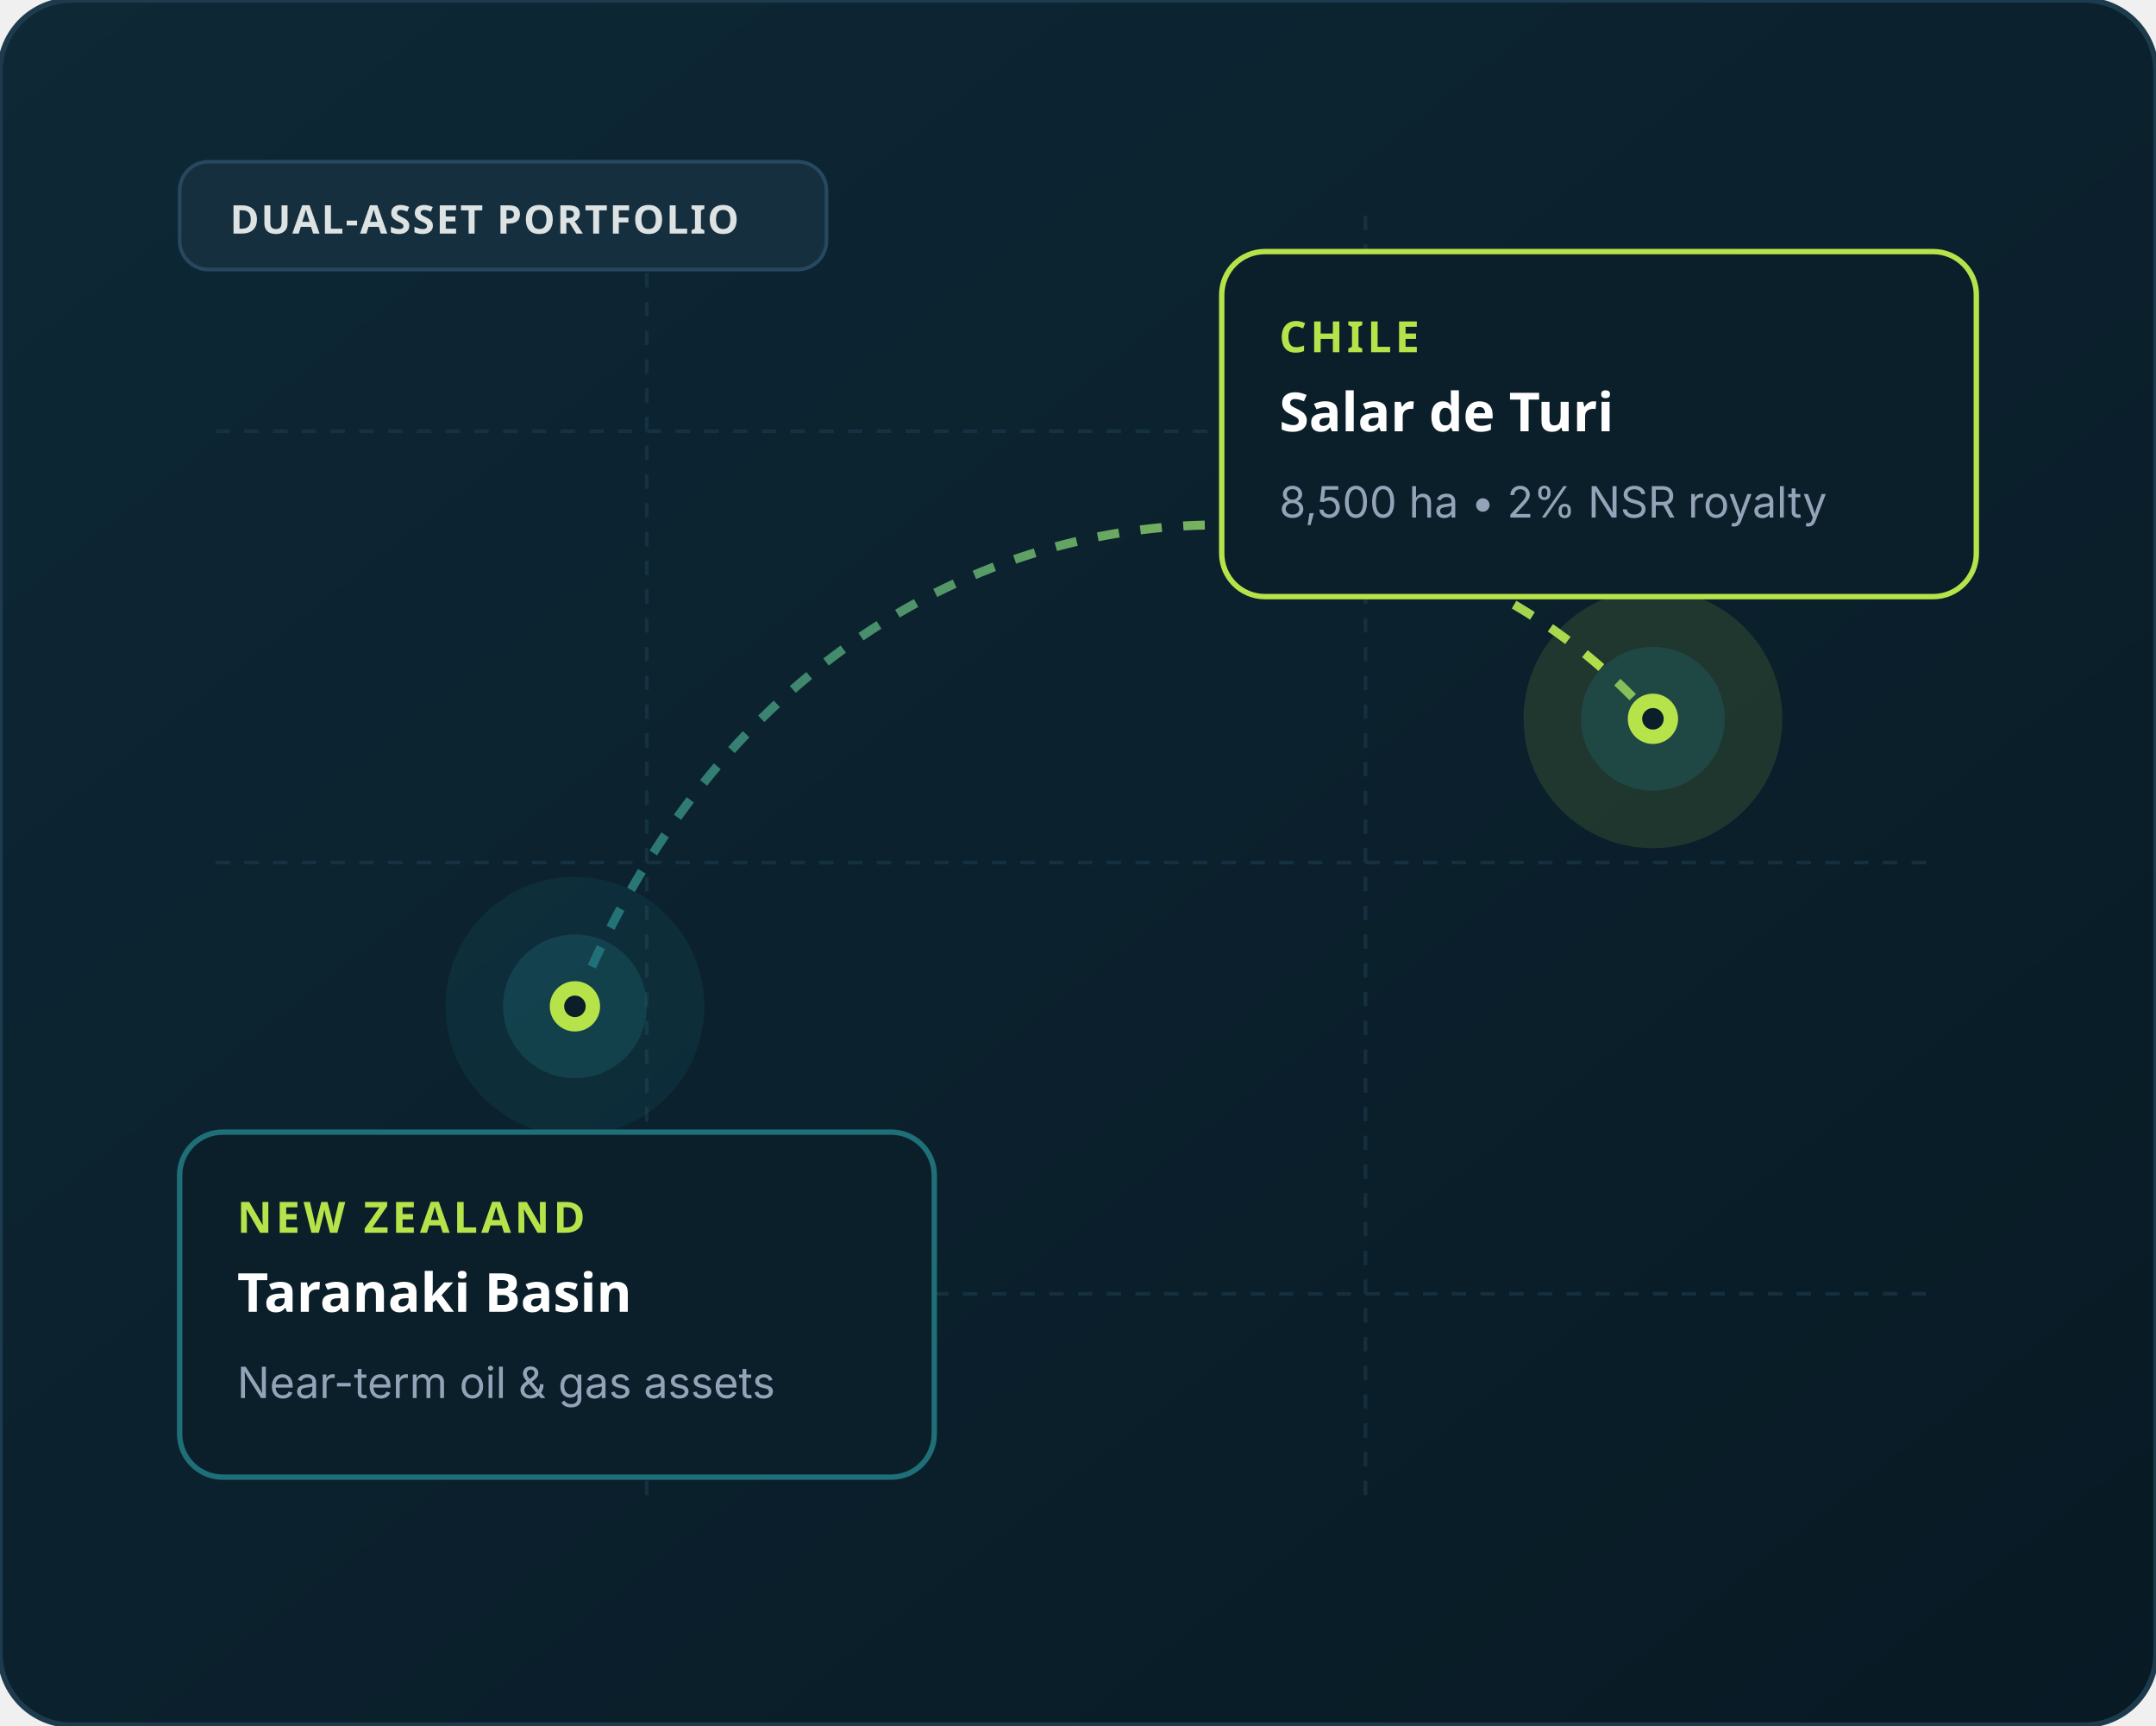
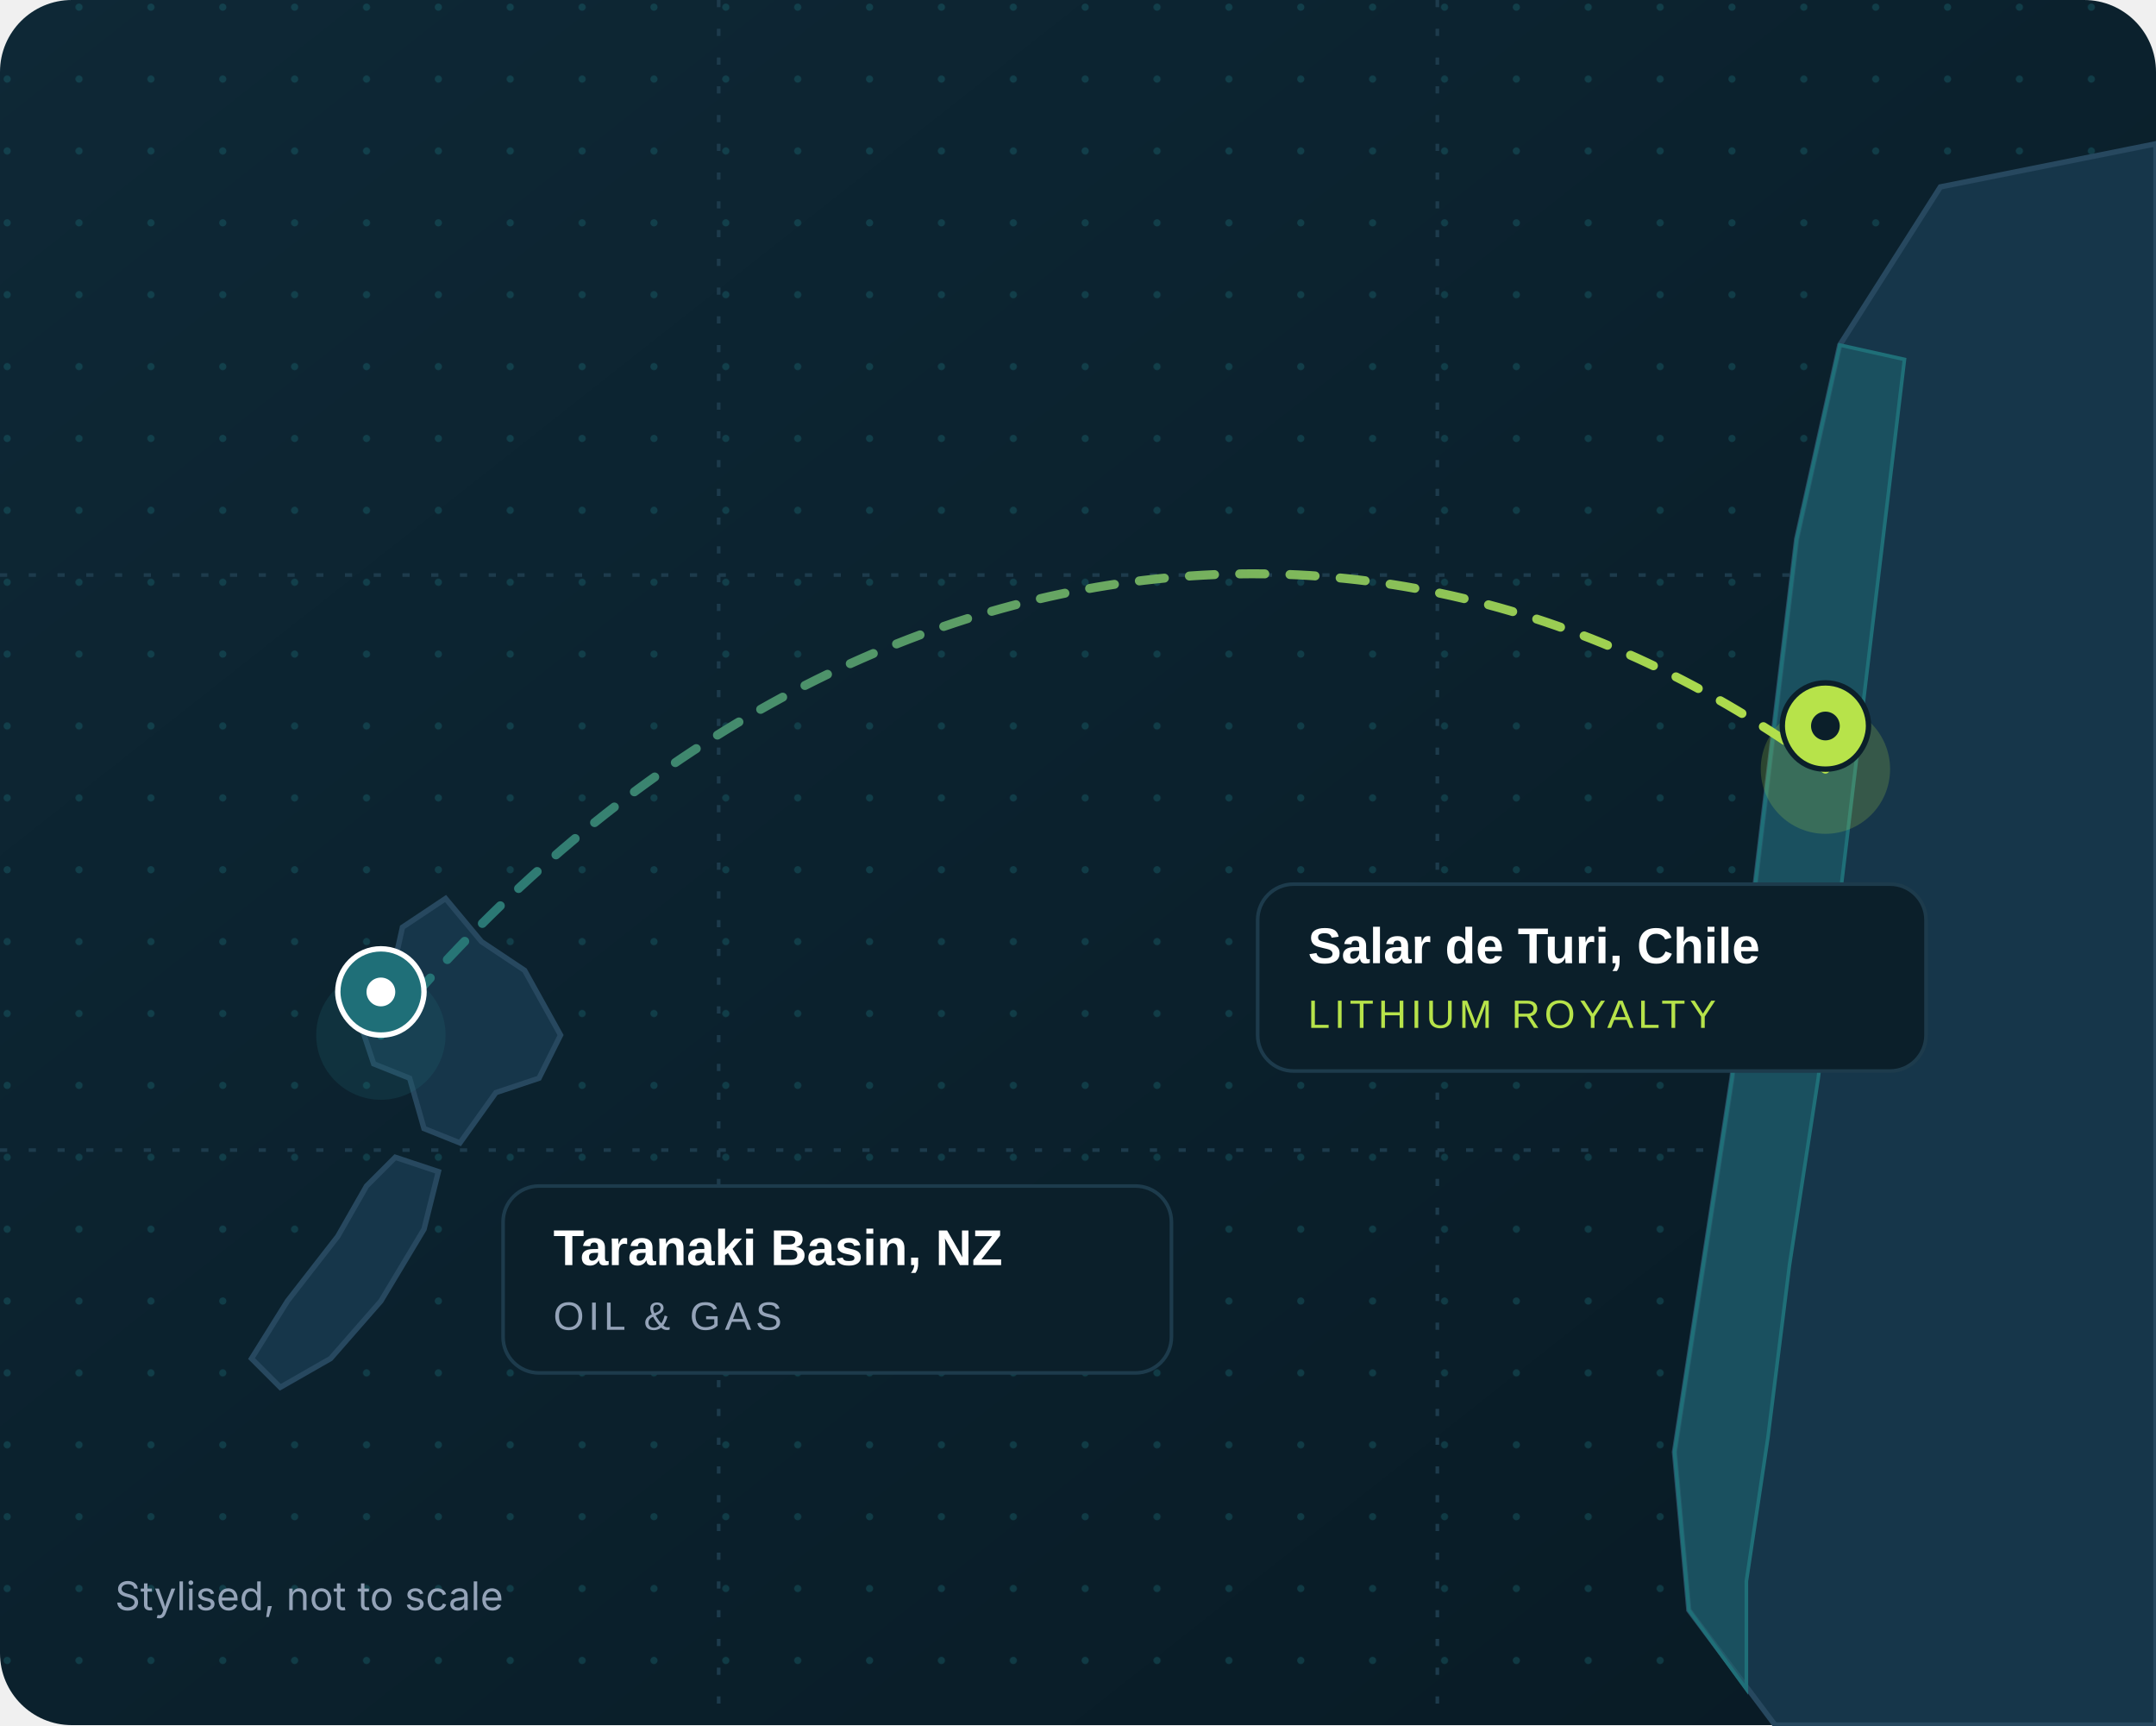
- <svg xmlns="http://www.w3.org/2000/svg" viewBox="0 0 600 480" width="100%" height="100%">
+ <svg xmlns="http://www.w3.org/2000/svg" viewBox="0 0 600 480" width="600" height="480" role="img" aria-labelledby="t d">
  <defs>
-     <linearGradient id="card-grad" x1="0%" y1="0%" x2="100%" y2="100%">
-       <stop offset="0%" stop-color="#0E2836" />
-       <stop offset="100%" stop-color="#081A24" />
+     <linearGradient id="bg" x1="0" y1="0" x2="1" y2="1">
+       <stop offset="0" stop-color="#0E2836" />
+       <stop offset="1" stop-color="#081A24" />
    </linearGradient>
-     <linearGradient id="line-teal" x1="0%" y1="0%" x2="100%" y2="0%">
-       <stop offset="0%" stop-color="#1F6F78" />
-       <stop offset="100%" stop-color="#B7E34A" />
+     <linearGradient id="route" x1="0" y1="0" x2="1" y2="0">
+       <stop offset="0" stop-color="#1F6F78" />
+       <stop offset="1" stop-color="#B7E34A" />
    </linearGradient>
+     <pattern id="dots" width="20" height="20" patternUnits="userSpaceOnUse">
+       <circle cx="2" cy="2" r="1" fill="#1F6F78" fill-opacity="0.35" />
+     </pattern>
  </defs>
-   <rect width="600" height="480" rx="20" fill="url(#card-grad)" stroke="#1D3B4C" stroke-width="1.5" />
-   <g stroke="#1D3B4C" stroke-width="1" stroke-dasharray="4 4" opacity="0.6">
-     <line x1="60" y1="120" x2="540" y2="120" />
-     <line x1="60" y1="240" x2="540" y2="240" />
-     <line x1="60" y1="360" x2="540" y2="360" />
-     <line x1="180" y1="60" x2="180" y2="420" />
-     <line x1="380" y1="60" x2="380" y2="420" />
+   <rect width="600" height="480" rx="20" fill="url(#bg)" />
+   <rect width="600" height="480" rx="20" fill="url(#dots)" />
+   <g stroke="#1D3B4C" stroke-width="1" fill="none">
+     <path d="M0 160 H600 M0 320 H600 M200 0 V480 M400 0 V480" stroke-dasharray="2 6" />
  </g>
-   <path d="M 160,280 C 220,130 380,110 460,200" fill="none" stroke="url(#line-teal)" stroke-width="2.5" stroke-dasharray="6 6" />
-   <g transform="translate(160, 280)">
-     <circle r="36" fill="#1F6F78" fill-opacity="0.15" />
-     <circle r="20" fill="#1F6F78" fill-opacity="0.3" />
-     <circle r="7" fill="#B7E34A" />
-     <circle r="3" fill="#0B1F2A" />
+   <path d="M600 40 L540 52 L512 96 L500 150 L494 200 L488 250 L482 300 L474 352 L466 404 L470 448 L494 480 L600 480 Z" fill="#16364A" stroke="#27485F" stroke-width="1.5" />
+   <path d="M512 96 L500 150 L494 200 L488 250 L482 300 L474 352 L466 404 L470 448 L486 470 L486 440 L492 400 L498 352 L506 300 L512 250 L518 200 L524 150 L530 100 Z" fill="#1F6F78" fill-opacity="0.45" stroke="#1F6F78" stroke-width="1" />
+   <path d="M112 258 L124 250 L134 262 L146 270 L156 288 L150 300 L138 304 L128 318 L118 314 L114 300 L104 296 L100 284 L108 276 Z" fill="#16364A" stroke="#27485F" stroke-width="1.5" />
+   <path d="M110 322 L122 326 L118 342 L106 362 L92 378 L78 386 L70 378 L80 362 L94 344 L102 330 Z" fill="#16364A" stroke="#27485F" stroke-width="1.5" />
+   <path d="M106 288 C 220 150, 380 120, 508 214" fill="none" stroke="url(#route)" stroke-width="2.5" stroke-dasharray="7 7" stroke-linecap="round" />
+   <g transform="translate(106 288)">
+     <circle r="18" fill="#1F6F78" fill-opacity="0.2" />
+     <path d="M0 -2 C -8 -2 -12 -9 -12 -14 A 12 12 0 1 1 12 -14 C 12 -9 8 -2 0 -2 Z" transform="translate(0 2)" fill="#1F6F78" stroke="#FFFFFF" stroke-width="1.5" />
+     <circle cy="-12" r="4" fill="#FFFFFF" />
  </g>
-   <g transform="translate(50, 315)">
-     <rect width="210" height="96" rx="12" fill="#0B1F2A" stroke="#1F6F78" stroke-width="1.5" />
-     <text x="16" y="28" fill="#B7E34A" font-family="'Space Grotesk', sans-serif" font-size="12" font-weight="700" letter-spacing="1">NEW ZEALAND</text>
-     <text x="16" y="50" fill="#FFFFFF" font-family="'Space Grotesk', sans-serif" font-size="15" font-weight="700">Taranaki Basin</text>
-     <text x="16" y="74" fill="#94A3B8" font-family="'Inter', sans-serif" font-size="12">Near-term oil &amp; gas assets</text>
+   <g font-family="Space Grotesk, Segoe UI, Arial, sans-serif">
+     <rect x="140" y="330" width="186" height="52" rx="10" fill="#0B1F2A" stroke="#1D3B4C" />
+     <text x="154" y="352" font-size="14" font-weight="700" fill="#FFFFFF">Taranaki Basin, NZ</text>
+     <text x="154" y="370" font-size="11" letter-spacing="1.2" fill="#94A3B8">OIL &amp; GAS</text>
  </g>
-   <g transform="translate(460, 200)">
-     <circle r="36" fill="#B7E34A" fill-opacity="0.12" />
-     <circle r="20" fill="#1F6F78" fill-opacity="0.3" />
-     <circle r="7" fill="#B7E34A" />
-     <circle r="3" fill="#0B1F2A" />
+   <g transform="translate(508 214)">
+     <circle r="18" fill="#B7E34A" fill-opacity="0.2" />
+     <path d="M0 -2 C -8 -2 -12 -9 -12 -14 A 12 12 0 1 1 12 -14 C 12 -9 8 -2 0 -2 Z" transform="translate(0 2)" fill="#B7E34A" stroke="#0B1F2A" stroke-width="1.5" />
+     <circle cy="-12" r="4" fill="#0B1F2A" />
  </g>
-   <g transform="translate(340, 70)">
-     <rect width="210" height="96" rx="12" fill="#0B1F2A" stroke="#B7E34A" stroke-width="1.5" />
-     <text x="16" y="28" fill="#B7E34A" font-family="'Space Grotesk', sans-serif" font-size="12" font-weight="700" letter-spacing="1">CHILE</text>
-     <text x="16" y="50" fill="#FFFFFF" font-family="'Space Grotesk', sans-serif" font-size="15" font-weight="700">Salar de Turi</text>
-     <text x="16" y="74" fill="#94A3B8" font-family="'Inter', sans-serif" font-size="12">8,500 ha • 2% NSR royalty</text>
+   <g font-family="Space Grotesk, Segoe UI, Arial, sans-serif">
+     <rect x="350" y="246" width="186" height="52" rx="10" fill="#0B1F2A" stroke="#1D3B4C" />
+     <text x="364" y="268" font-size="14" font-weight="700" fill="#FFFFFF">Salar de Turi, Chile</text>
+     <text x="364" y="286" font-size="11" letter-spacing="1.2" fill="#B7E34A">LITHIUM ROYALTY</text>
  </g>
-   <g transform="translate(50, 45)">
-     <rect width="180" height="30" rx="8" fill="#162F3F" stroke="#27485F" stroke-width="1" />
-     <text x="14" y="20" fill="#DDE3E3" font-family="'Space Grotesk', sans-serif" font-size="11" font-weight="600" letter-spacing="0.5">DUAL-ASSET PORTFOLIO</text>
+   <g font-family="Inter, Segoe UI, Arial, sans-serif" font-size="11" fill="#94A3B8">
+     <text x="32" y="448">Stylised, not to scale</text>
  </g>
</svg>
